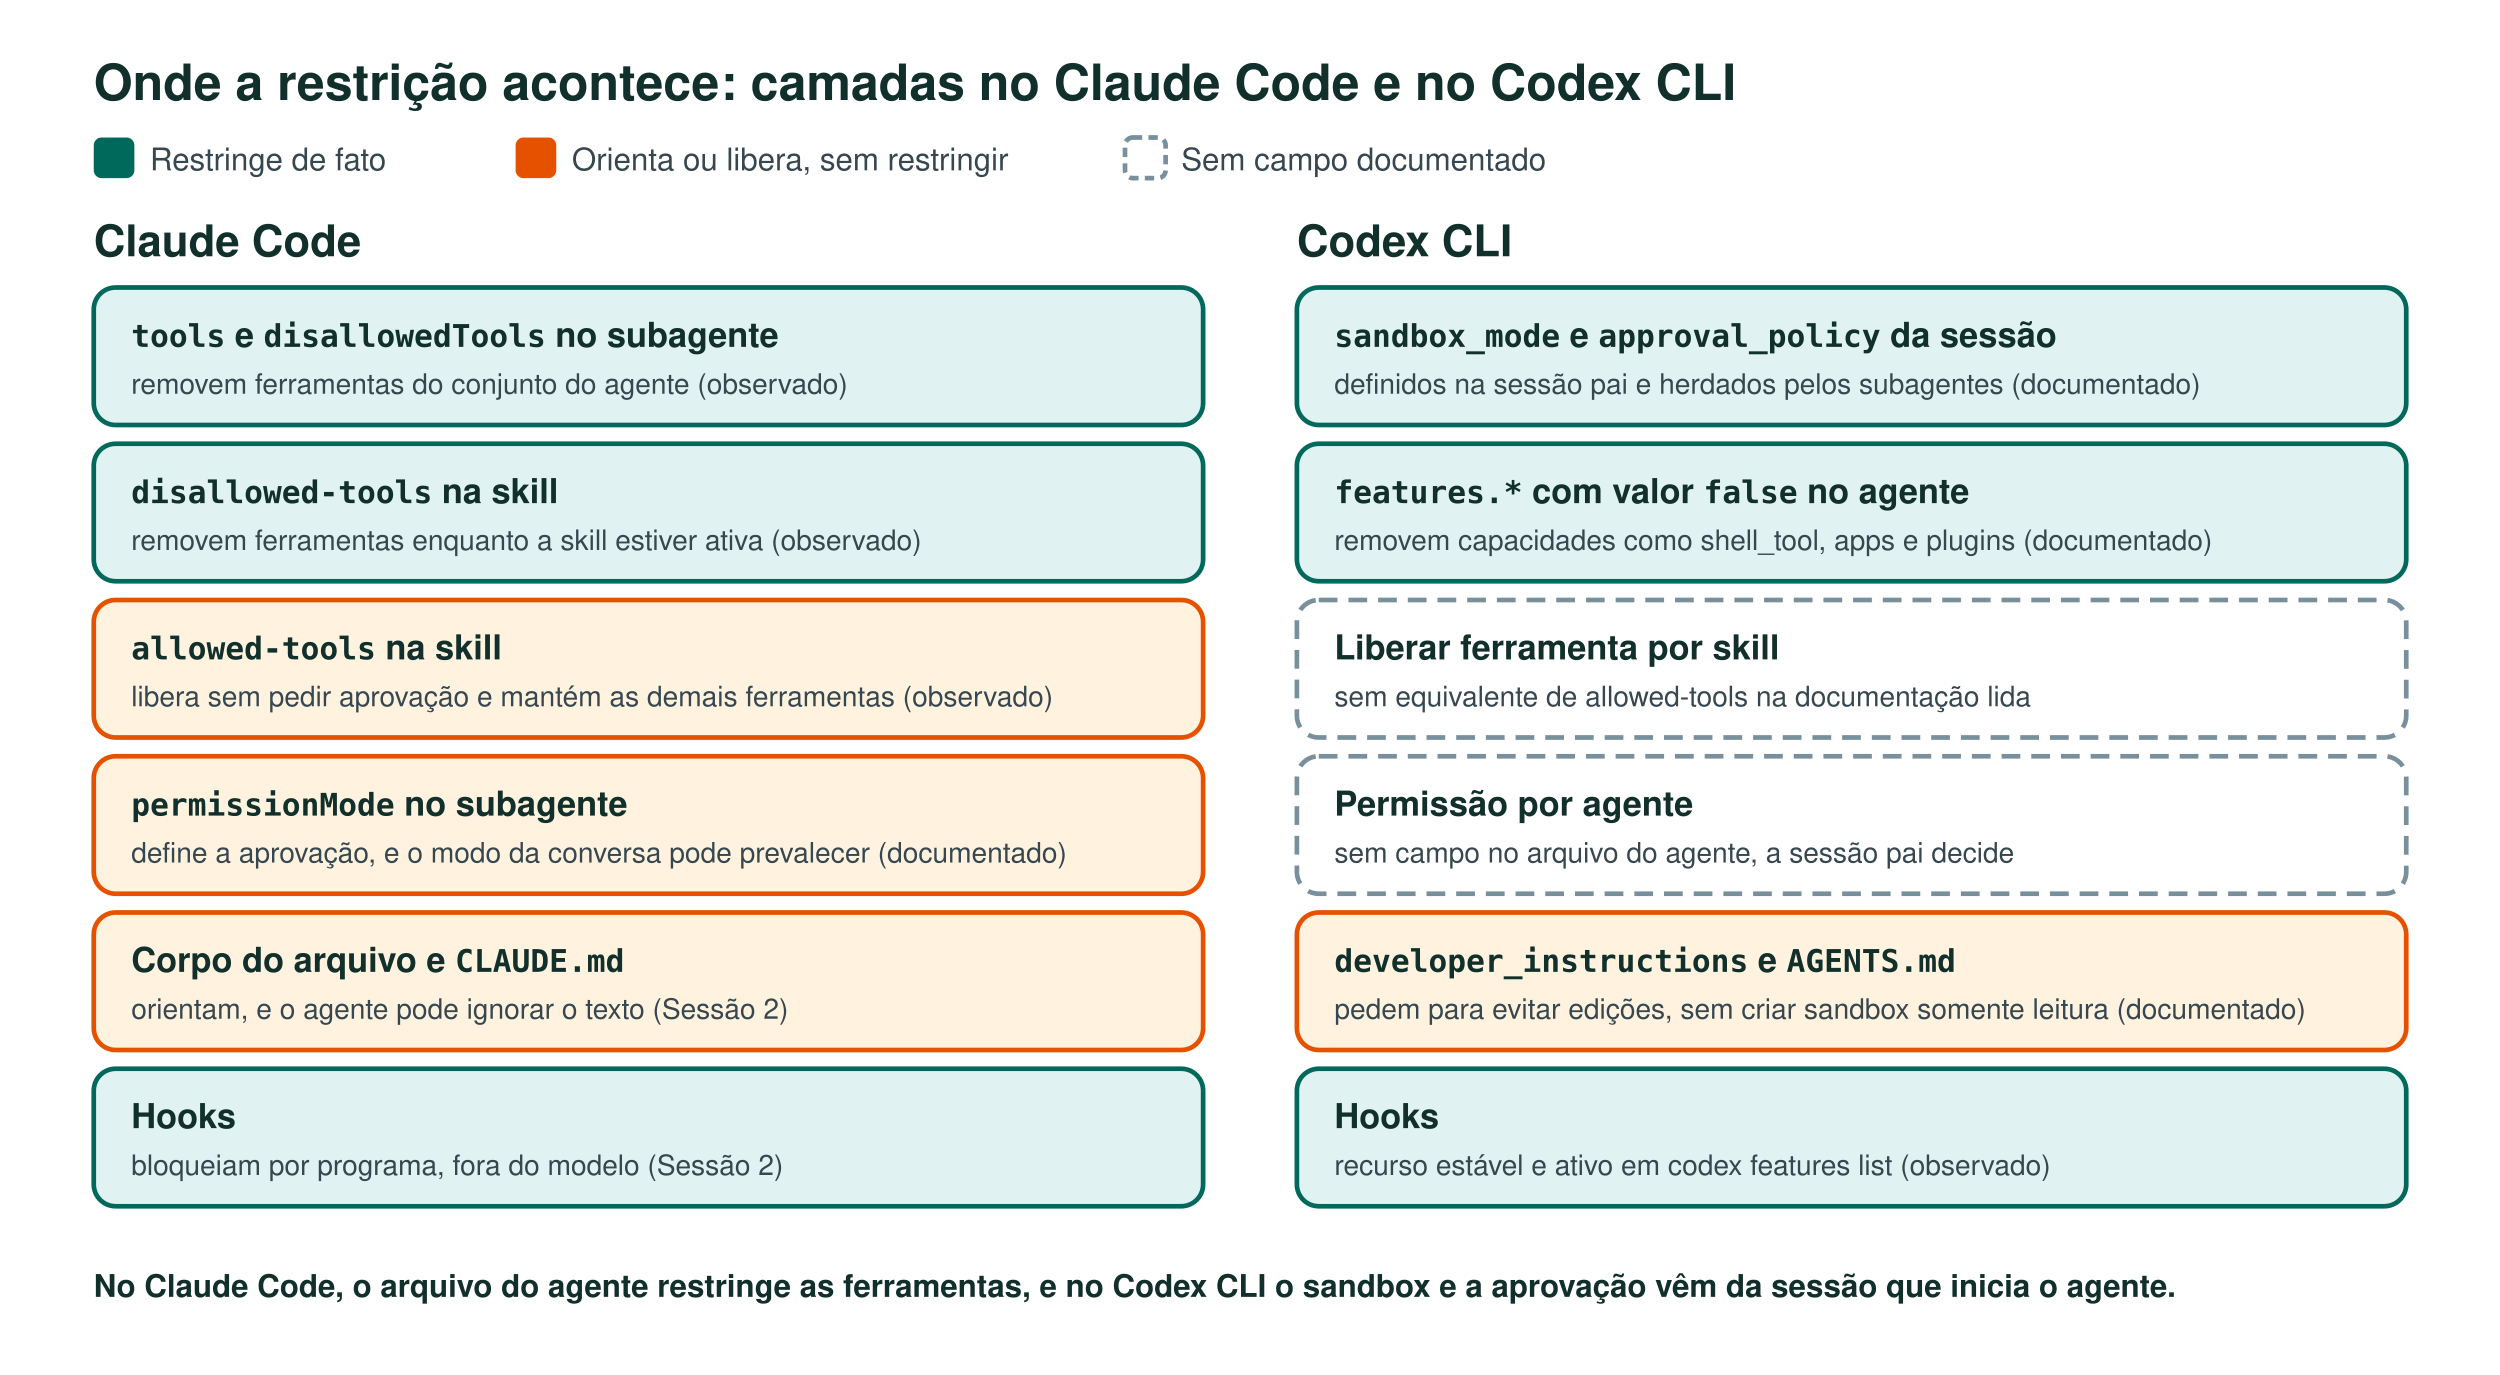
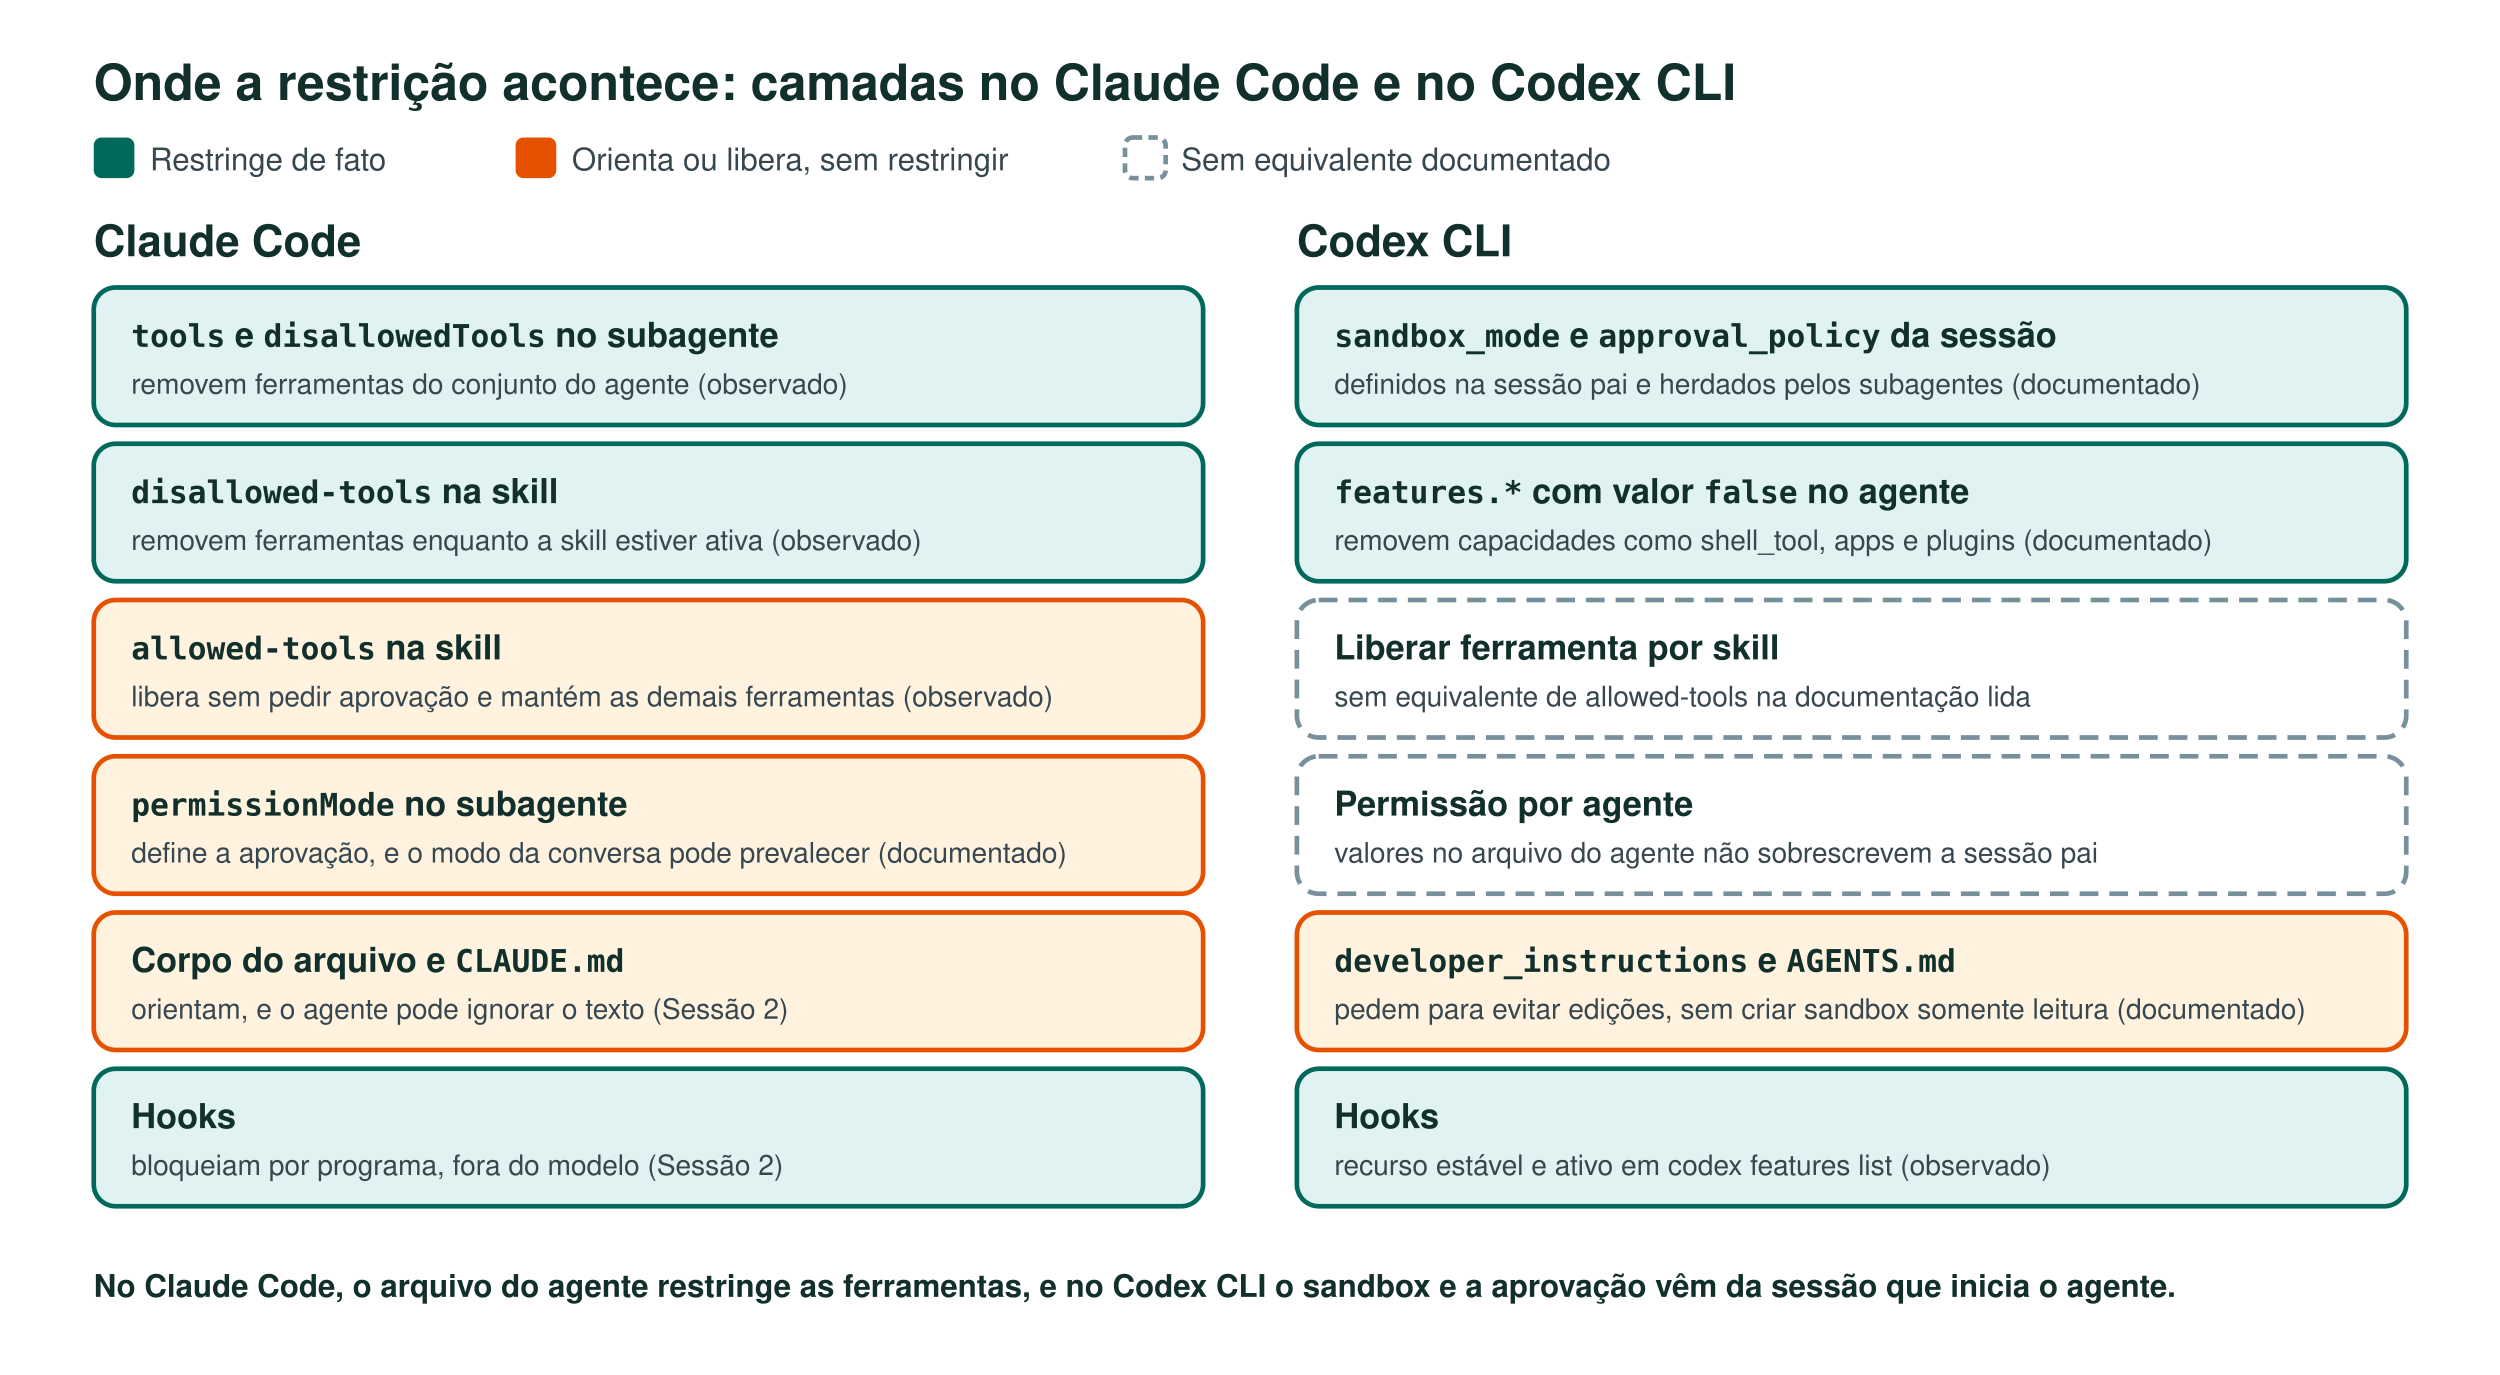
<svg xmlns="http://www.w3.org/2000/svg" viewBox="0 0 1600 880" font-family="Helvetica, Arial, sans-serif">
  <rect width="1600" height="880" fill="#ffffff" />
  <text x="60" y="64" font-size="32" font-weight="bold" fill="#12302b">Onde a restrição acontece: camadas no Claude Code e no Codex CLI</text>
  <rect x="60" y="88" width="26" height="26" rx="5" fill="#00695c" />
  <text x="96" y="109" font-size="20" fill="#37474f">Restringe de fato</text>
  <rect x="330" y="88" width="26" height="26" rx="5" fill="#e65100" />
  <text x="366" y="109" font-size="20" fill="#37474f">Orienta ou libera, sem restringir</text>
  <rect x="720" y="88" width="26" height="26" rx="5" fill="#ffffff" stroke="#78909c" stroke-width="3" stroke-dasharray="6 4" />
-   <text x="756" y="109" font-size="20" fill="#37474f">Sem campo documentado</text>
+   <text x="756" y="109" font-size="20" fill="#37474f">Sem equivalente documentado</text>
  <text x="60" y="164" font-size="28" font-weight="bold" fill="#12302b">Claude Code</text>
  <text x="830" y="164" font-size="28" font-weight="bold" fill="#12302b">Codex CLI</text>
  <rect x="60" y="184" width="710" height="88" rx="14" fill="#e0f2f1" stroke="#00695c" stroke-width="3" />
  <text x="84" y="222" font-size="22" font-weight="bold" fill="#12302b">
    <tspan font-family="Menlo, monospace" font-size="20">tools</tspan> e <tspan font-family="Menlo, monospace" font-size="20">disallowedTools</tspan> no subagente</text>
  <text x="84" y="252" font-size="18" fill="#37474f">removem ferramentas do conjunto do agente (observado)</text>
  <rect x="60" y="284" width="710" height="88" rx="14" fill="#e0f2f1" stroke="#00695c" stroke-width="3" />
  <text x="84" y="322" font-size="22" font-weight="bold" fill="#12302b">
    <tspan font-family="Menlo, monospace" font-size="20">disallowed-tools</tspan> na skill</text>
  <text x="84" y="352" font-size="18" fill="#37474f">removem ferramentas enquanto a skill estiver ativa (observado)</text>
  <rect x="60" y="384" width="710" height="88" rx="14" fill="#fff3e0" stroke="#e65100" stroke-width="3" />
  <text x="84" y="422" font-size="22" font-weight="bold" fill="#12302b">
    <tspan font-family="Menlo, monospace" font-size="20">allowed-tools</tspan> na skill</text>
  <text x="84" y="452" font-size="18" fill="#37474f">libera sem pedir aprovação e mantém as demais ferramentas (observado)</text>
  <rect x="60" y="484" width="710" height="88" rx="14" fill="#fff3e0" stroke="#e65100" stroke-width="3" />
  <text x="84" y="522" font-size="22" font-weight="bold" fill="#12302b">
    <tspan font-family="Menlo, monospace" font-size="20">permissionMode</tspan> no subagente</text>
  <text x="84" y="552" font-size="18" fill="#37474f">define a aprovação, e o modo da conversa pode prevalecer (documentado)</text>
  <rect x="60" y="584" width="710" height="88" rx="14" fill="#fff3e0" stroke="#e65100" stroke-width="3" />
  <text x="84" y="622" font-size="22" font-weight="bold" fill="#12302b">Corpo do arquivo e <tspan font-family="Menlo, monospace" font-size="20">CLAUDE.md</tspan>
  </text>
  <text x="84" y="652" font-size="18" fill="#37474f">orientam, e o agente pode ignorar o texto (Sessão 2)</text>
  <rect x="60" y="684" width="710" height="88" rx="14" fill="#e0f2f1" stroke="#00695c" stroke-width="3" />
  <text x="84" y="722" font-size="22" font-weight="bold" fill="#12302b">Hooks</text>
  <text x="84" y="752" font-size="18" fill="#37474f">bloqueiam por programa, fora do modelo (Sessão 2)</text>
  <rect x="830" y="184" width="710" height="88" rx="14" fill="#e0f2f1" stroke="#00695c" stroke-width="3" />
  <text x="854" y="222" font-size="22" font-weight="bold" fill="#12302b">
    <tspan font-family="Menlo, monospace" font-size="20">sandbox_mode</tspan> e <tspan font-family="Menlo, monospace" font-size="20">approval_policy</tspan> da sessão</text>
  <text x="854" y="252" font-size="18" fill="#37474f">definidos na sessão pai e herdados pelos subagentes (documentado)</text>
  <rect x="830" y="284" width="710" height="88" rx="14" fill="#e0f2f1" stroke="#00695c" stroke-width="3" />
  <text x="854" y="322" font-size="22" font-weight="bold" fill="#12302b">
    <tspan font-family="Menlo, monospace" font-size="20">features.*</tspan> com valor <tspan font-family="Menlo, monospace" font-size="20">false</tspan> no agente</text>
  <text x="854" y="352" font-size="18" fill="#37474f">removem capacidades como shell_tool, apps e plugins (documentado)</text>
  <rect x="830" y="384" width="710" height="88" rx="14" fill="#ffffff" stroke="#78909c" stroke-width="3" stroke-dasharray="12 7" />
  <text x="854" y="422" font-size="22" font-weight="bold" fill="#12302b">Liberar ferramenta por skill</text>
  <text x="854" y="452" font-size="18" fill="#37474f">sem equivalente de allowed-tools na documentação lida</text>
  <rect x="830" y="484" width="710" height="88" rx="14" fill="#ffffff" stroke="#78909c" stroke-width="3" stroke-dasharray="12 7" />
  <text x="854" y="522" font-size="22" font-weight="bold" fill="#12302b">Permissão por agente</text>
-   <text x="854" y="552" font-size="18" fill="#37474f">sem campo no arquivo do agente, a sessão pai decide</text>
+   <text x="854" y="552" font-size="18" fill="#37474f">valores no arquivo do agente não sobrescrevem a sessão pai</text>
  <rect x="830" y="584" width="710" height="88" rx="14" fill="#fff3e0" stroke="#e65100" stroke-width="3" />
  <text x="854" y="622" font-size="22" font-weight="bold" fill="#12302b">
    <tspan font-family="Menlo, monospace" font-size="20">developer_instructions</tspan> e <tspan font-family="Menlo, monospace" font-size="20">AGENTS.md</tspan>
  </text>
  <text x="854" y="652" font-size="18" fill="#37474f">pedem para evitar edições, sem criar sandbox somente leitura (documentado)</text>
  <rect x="830" y="684" width="710" height="88" rx="14" fill="#e0f2f1" stroke="#00695c" stroke-width="3" />
  <text x="854" y="722" font-size="22" font-weight="bold" fill="#12302b">Hooks</text>
  <text x="854" y="752" font-size="18" fill="#37474f">recurso estável e ativo em codex features list (observado)</text>
  <text x="60" y="830" font-size="20" font-weight="bold" fill="#12302b">No Claude Code, o arquivo do agente restringe as ferramentas, e no Codex CLI o sandbox e a aprovação vêm da sessão que inicia o agente.</text>
</svg>
